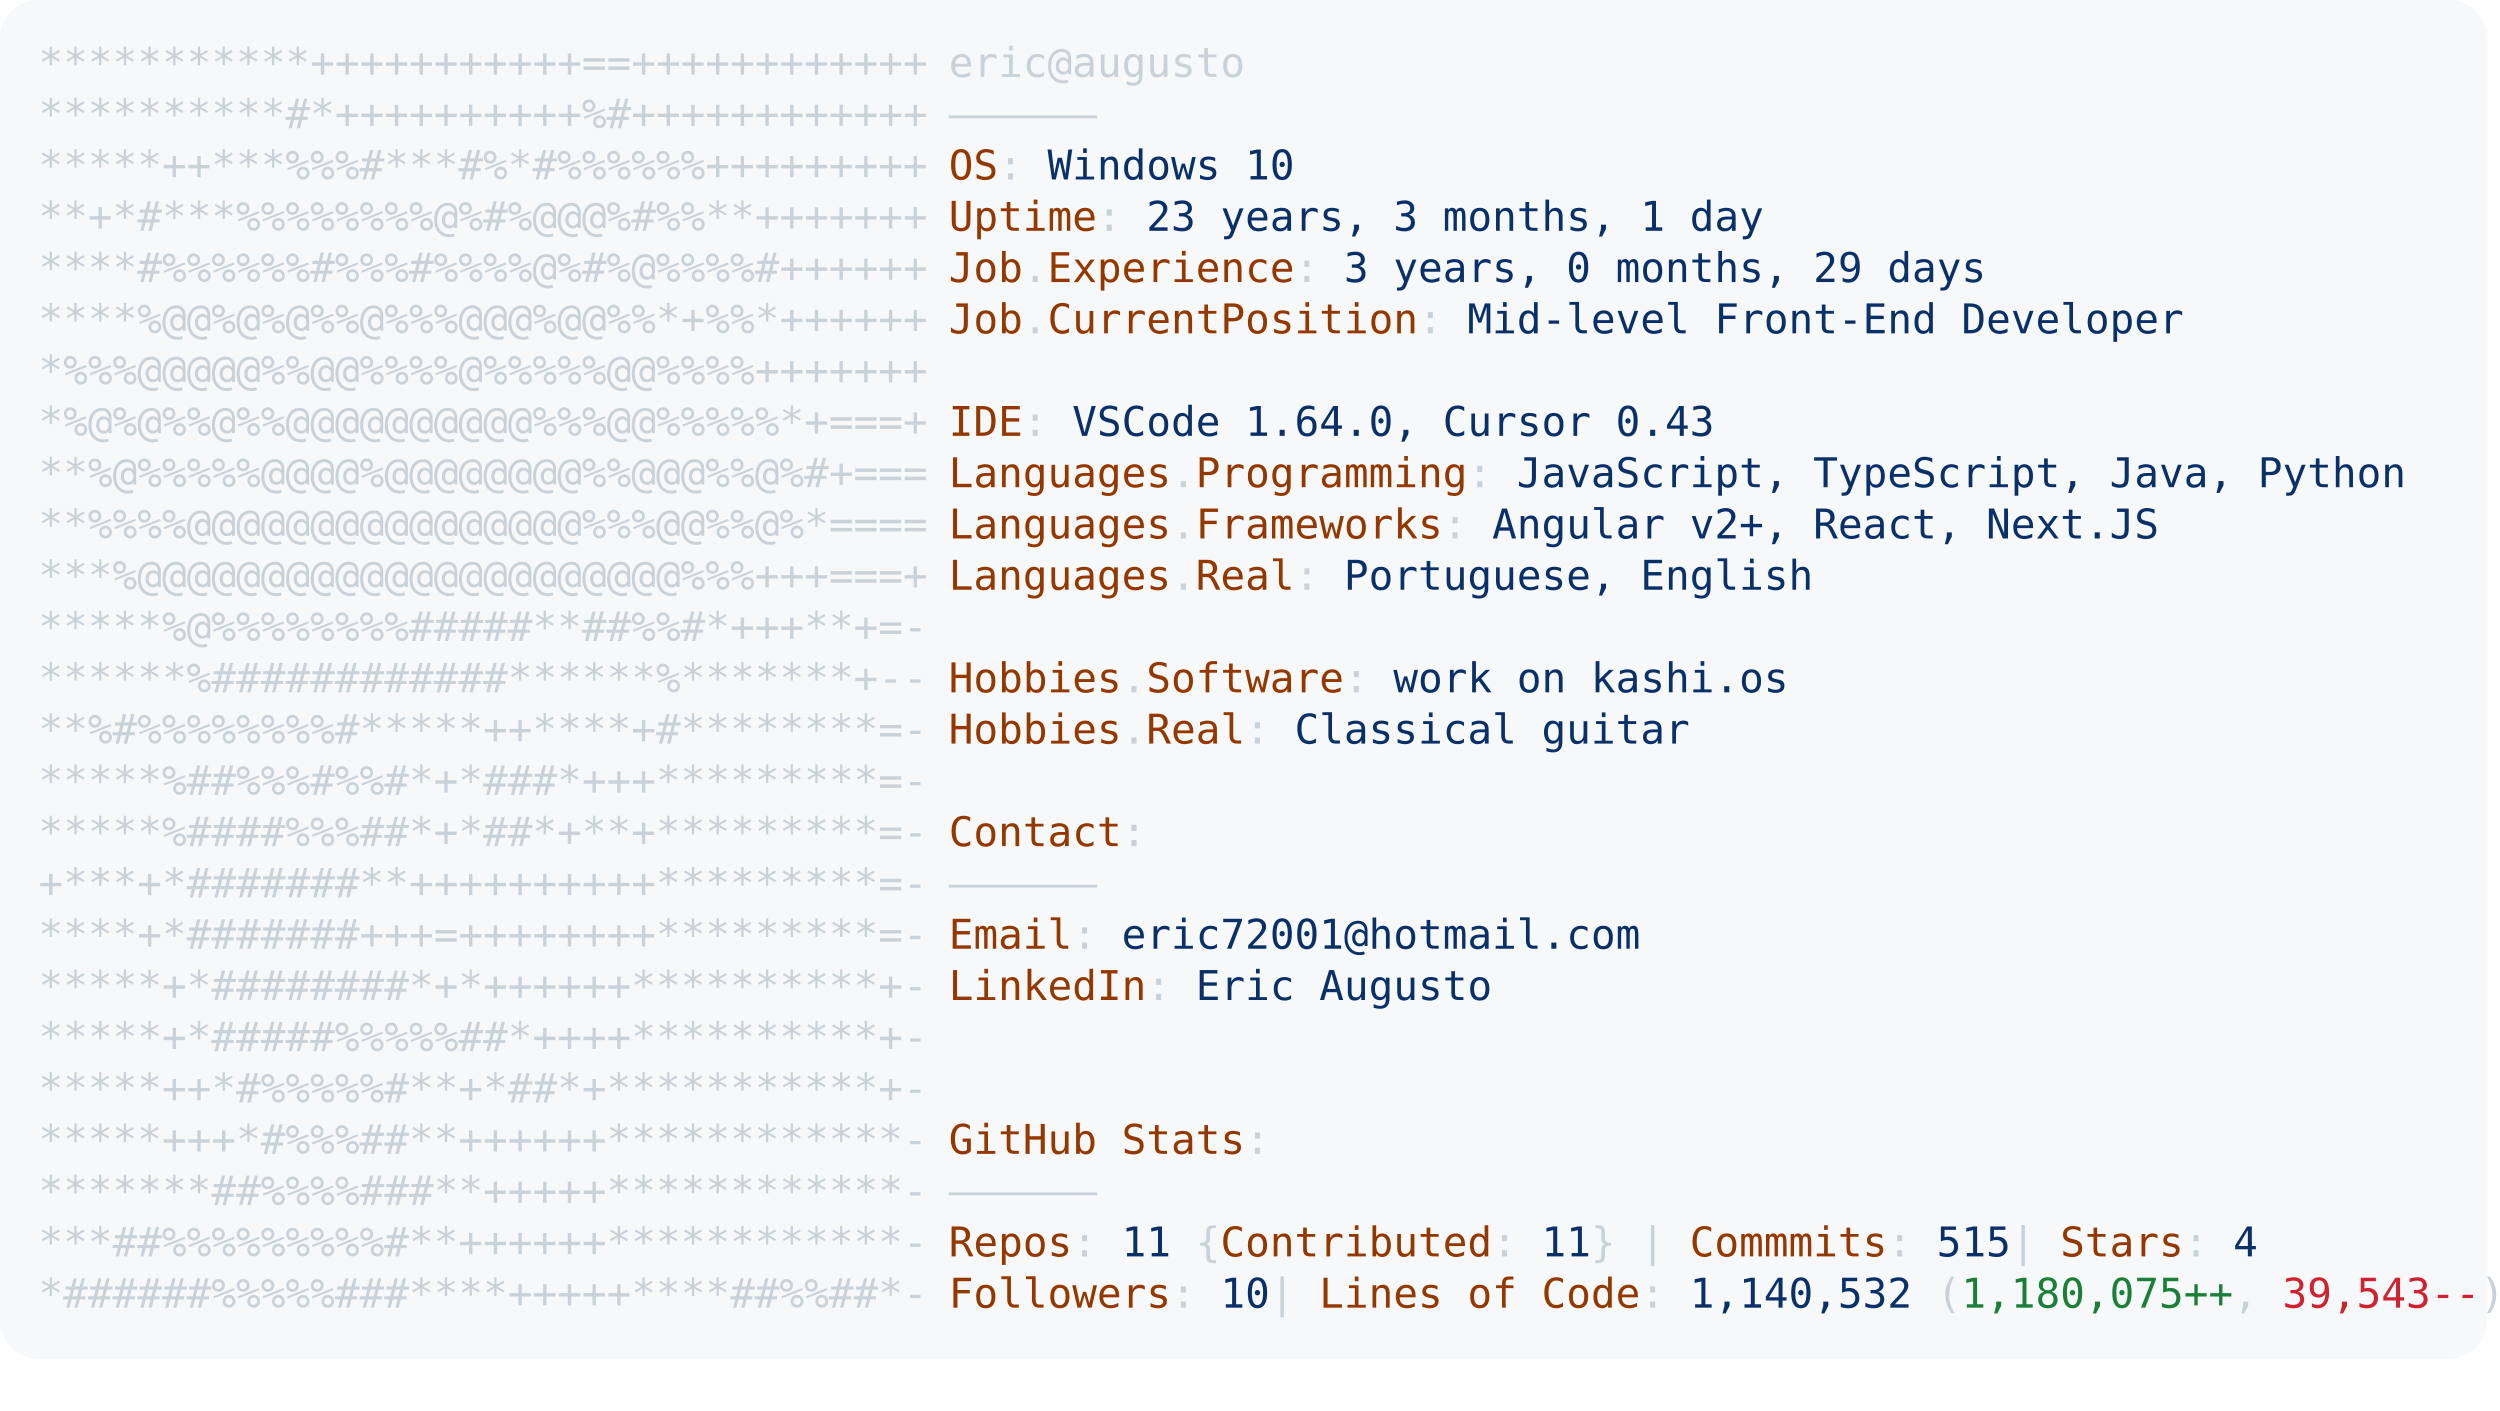
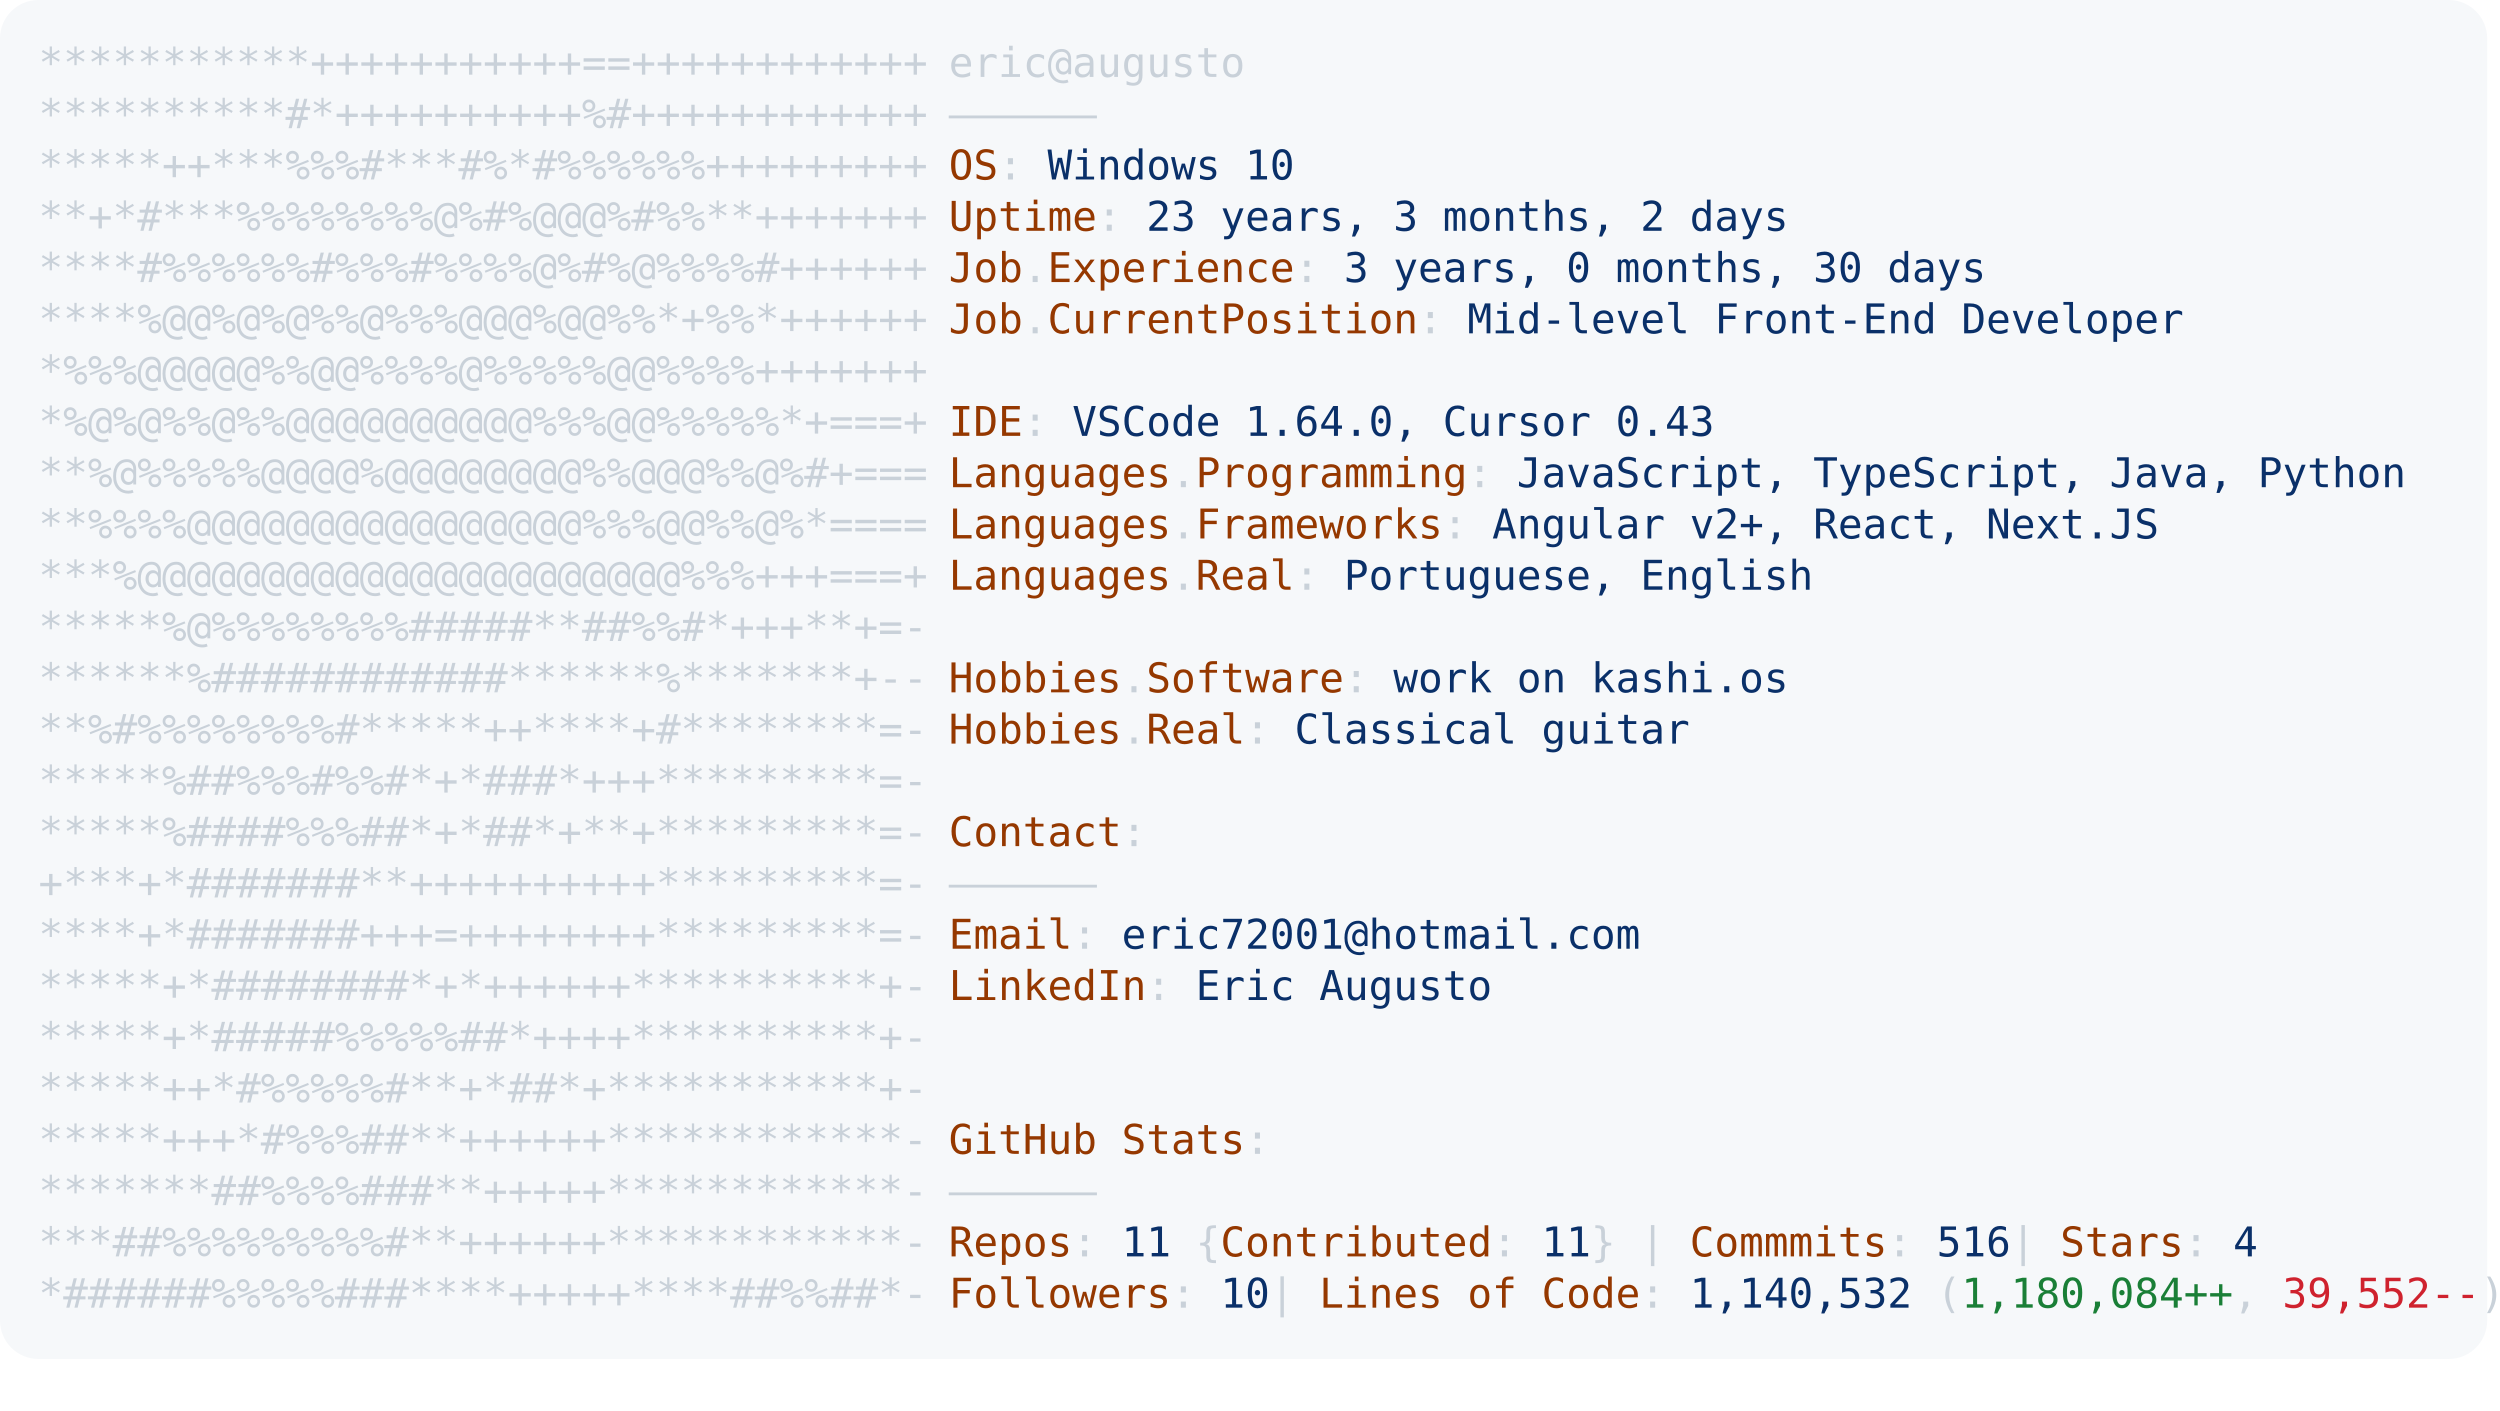
<svg xmlns="http://www.w3.org/2000/svg" font-family="Andale Mono,AndaleMono,Consolas,monospace" width="975px" height="550px" font-size="16px">
  <style>
.keyColor {fill: #953800;}
.valueColor {fill: #0a3069;}
.addColor {fill: #1a7f37;}
.delColor {fill: #cf222e;}
.commentColor {fill: #8b949e;}
text, tspan {white-space: pre;}
</style>
  <rect width="970px" height="530px" fill="#f6f8fa" rx="15" />
  <text x="15" y="30" fill="#c9d1d9" class="ascii">
    <tspan x="15" y="30">***********+++++++++++==++++++++++++</tspan>
    <tspan x="15" y="50">**********#*++++++++++%#++++++++++++</tspan>
    <tspan x="15" y="70">*****++***%%%#***#%*#%%%%%%+++++++++</tspan>
    <tspan x="15" y="90">**+*#***%%%%%%%%@%#%@@@%#%%**+++++++</tspan>
    <tspan x="15" y="110">****#%%%%%%#%%%#%%%%@%#%@%%%%#++++++</tspan>
    <tspan x="15" y="130">****%@@%@%@%%@%%%@@@%@@%%*+%%*++++++</tspan>
    <tspan x="15" y="150">*%%%@@@@@%%@@%%%%@%%%%%@@%%%%+++++++</tspan>
    <tspan x="15" y="170">*%@%@%%@%%@@@@@@@@@@%%%@@%%%%%*+===+</tspan>
    <tspan x="15" y="190">**%@%%%%%@@@@%@@@@@@@@%%@@@%%@%#+===</tspan>
    <tspan x="15" y="210">**%%%%@@@@@@@@@@@@@@@@%%%@@%%@%*====</tspan>
    <tspan x="15" y="230">***%@@@@@@@@@@@@@@@@@@@@@@%%%+++===+</tspan>
    <tspan x="15" y="250">*****%@%%%%%%%%#####**##%%#*+++**+=-</tspan>
    <tspan x="15" y="270">******%############******%*******+--</tspan>
    <tspan x="15" y="290">**%#%%%%%%%%#*****++****+#********=-</tspan>
    <tspan x="15" y="310">*****%##%%%#%%#*+*###*+++*********=-</tspan>
    <tspan x="15" y="330">*****%####%%%##*+*##*+**+*********=-</tspan>
    <tspan x="15" y="350">+***+*#######**++++++++++*********=-</tspan>
    <tspan x="15" y="370">****+*#######+++=++++++++*********=-</tspan>
    <tspan x="15" y="390">*****+*########*+*++++++**********+-</tspan>
    <tspan x="15" y="410">*****+*#####%%%%%##*++++**********+-</tspan>
    <tspan x="15" y="430">*****++*#%%%%%#**+*##*+***********+-</tspan>
    <tspan x="15" y="450">*****+++*#%%%##**++++++************-</tspan>
    <tspan x="15" y="470">*******##%%%%###**+++++************-</tspan>
    <tspan x="15" y="490">***##%%%%%%%%%#**++++++************-</tspan>
    <tspan x="15" y="510">*######%%%%%###****+++++****##%%##*-</tspan>
  </text>
  <text x="370" y="30" fill="#c9d1d9">
    <tspan x="370" y="30">eric@augusto</tspan>
    <tspan x="370" y="50">——————</tspan>
    <tspan x="370" y="70" class="keyColor">OS</tspan>: <tspan class="valueColor">Windows 10</tspan>
-     <tspan x="370" y="90" class="keyColor">Uptime</tspan>: <tspan class="valueColor">23 years, 3 months, 1 day</tspan>
-     <tspan x="370" y="110" class="keyColor">Job</tspan>.<tspan class="keyColor">Experience</tspan>: <tspan class="valueColor">3 years, 0 months, 29 days</tspan>
+     <tspan x="370" y="90" class="keyColor">Uptime</tspan>: <tspan class="valueColor">23 years, 3 months, 2 days</tspan>
+     <tspan x="370" y="110" class="keyColor">Job</tspan>.<tspan class="keyColor">Experience</tspan>: <tspan class="valueColor">3 years, 0 months, 30 days</tspan>
    <tspan x="370" y="130" class="keyColor">Job</tspan>.<tspan class="keyColor">CurrentPosition</tspan>: <tspan class="valueColor">Mid-level Front-End Developer</tspan>
    <tspan x="370" y="170" class="keyColor">IDE</tspan>: <tspan class="valueColor">VSCode 1.64.0, Cursor 0.43</tspan>
    <tspan x="370" y="190" class="keyColor">Languages</tspan>.<tspan class="keyColor">Programming</tspan>: <tspan class="valueColor">JavaScript, TypeScript, Java, Python</tspan>
    <tspan x="370" y="210" class="keyColor">Languages</tspan>.<tspan class="keyColor">Frameworks</tspan>: <tspan class="valueColor">Angular v2+, React, Next.JS</tspan>
    <tspan x="370" y="230" class="keyColor">Languages</tspan>.<tspan class="keyColor">Real</tspan>: <tspan class="valueColor">Portuguese, English</tspan>
    <tspan x="370" y="270" class="keyColor">Hobbies</tspan>.<tspan class="keyColor">Software</tspan>: <tspan class="valueColor">work on kashi.os </tspan>
    <tspan x="370" y="290" class="keyColor">Hobbies</tspan>.<tspan class="keyColor">Real</tspan>: <tspan class="valueColor">Classical guitar</tspan>
    <tspan x="370" y="330" class="keyColor">Contact</tspan>:
<tspan x="370" y="350">——————</tspan>
    <tspan x="370" y="370" class="keyColor">Email</tspan>: <tspan class="valueColor">eric72001@hotmail.com</tspan>
    <tspan x="370" y="390" class="keyColor">LinkedIn</tspan>: <tspan class="valueColor"> Eric Augusto</tspan>
    <tspan x="370" y="450" class="keyColor">GitHub Stats</tspan>:
<tspan x="370" y="470">——————</tspan>
-     <tspan x="370" y="490" class="keyColor">Repos</tspan>: <tspan class="valueColor">11</tspan> {<tspan class="keyColor">Contributed</tspan>: <tspan class="valueColor">11</tspan>}  | <tspan class="keyColor">Commmits</tspan>: <tspan class="valueColor">515    </tspan>| <tspan class="keyColor">Stars</tspan>: <tspan class="valueColor">4</tspan>
-     <tspan x="370" y="510" class="keyColor">Followers</tspan>: <tspan class="valueColor">10  </tspan>| <tspan class="keyColor">Lines of Code</tspan>: <tspan class="valueColor">1,140,532</tspan> (<tspan class="addColor">1,180,075++</tspan>, <tspan class="delColor">39,543--</tspan>)
+     <tspan x="370" y="490" class="keyColor">Repos</tspan>: <tspan class="valueColor">11</tspan> {<tspan class="keyColor">Contributed</tspan>: <tspan class="valueColor">11</tspan>}  | <tspan class="keyColor">Commmits</tspan>: <tspan class="valueColor">516    </tspan>| <tspan class="keyColor">Stars</tspan>: <tspan class="valueColor">4</tspan>
+     <tspan x="370" y="510" class="keyColor">Followers</tspan>: <tspan class="valueColor">10  </tspan>| <tspan class="keyColor">Lines of Code</tspan>: <tspan class="valueColor">1,140,532</tspan> (<tspan class="addColor">1,180,084++</tspan>, <tspan class="delColor">39,552--</tspan>)
</text>
</svg>
